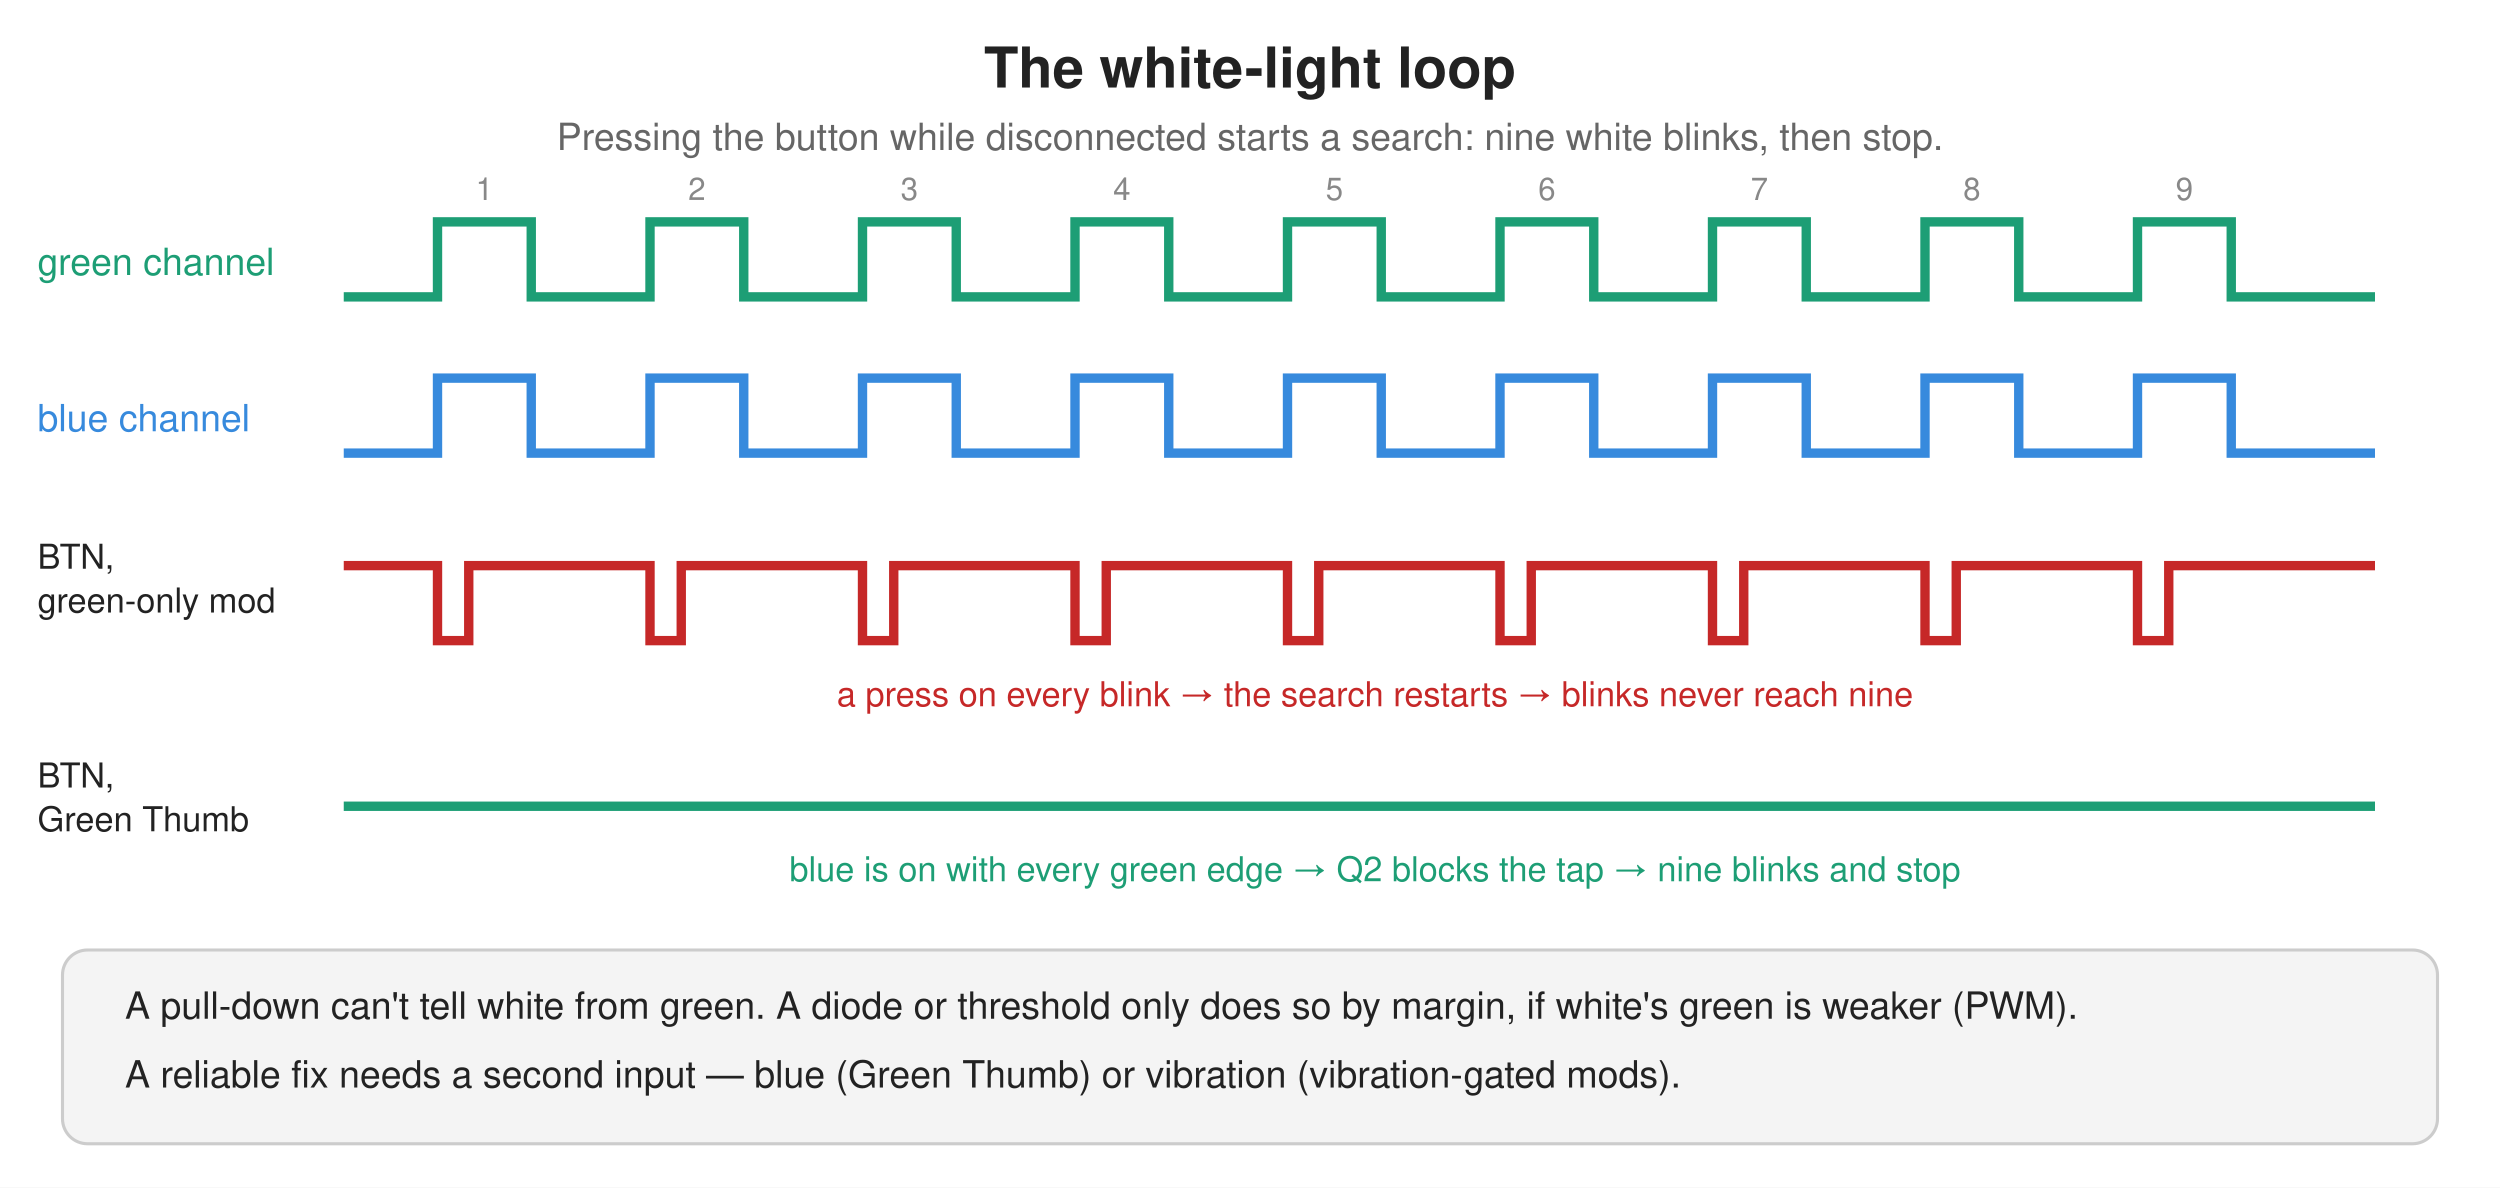
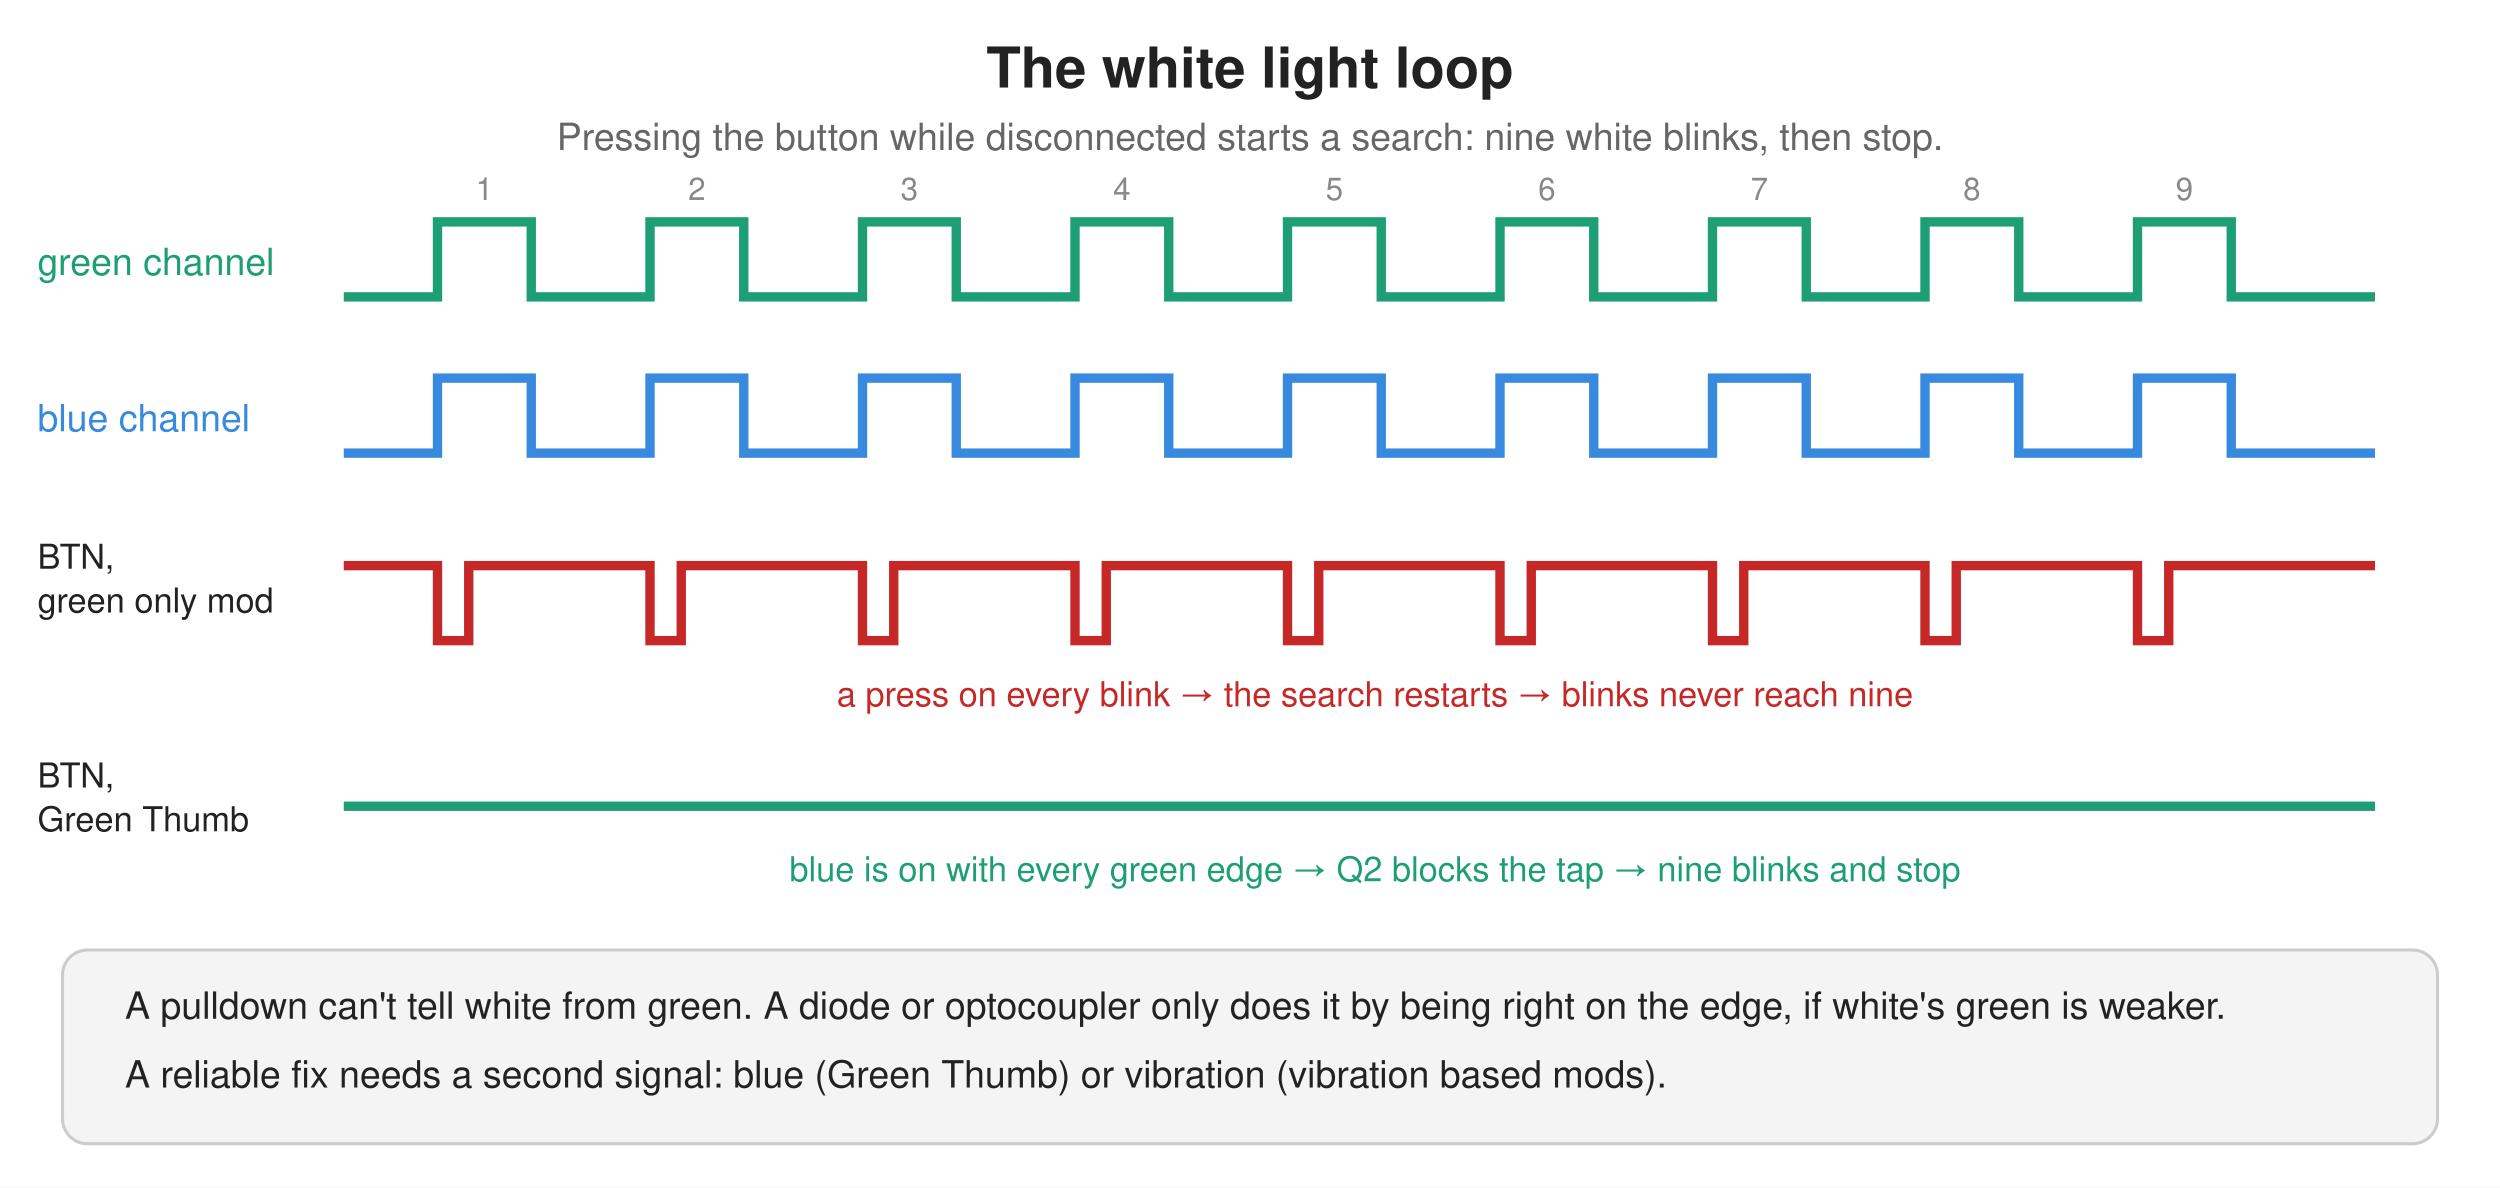
<svg xmlns="http://www.w3.org/2000/svg" viewBox="0 0 800 380" width="800" height="380" font-family="Helvetica, Arial, sans-serif">
  <rect width="800" height="380" fill="#ffffff" />
-   <text x="400" y="28" text-anchor="middle" font-size="18" font-weight="bold" fill="#222">The white-light loop</text>
+   <text x="400" y="28" text-anchor="middle" font-size="18" font-weight="bold" fill="#222">The white light loop</text>
  <text x="400" y="48" text-anchor="middle" font-size="12" fill="#666">Pressing the button while disconnected starts a search: nine white blinks, then stop.</text>
  <text x="12" y="88" font-size="12" fill="#1D9E75">green channel</text>
  <polyline points="110,95 140,95 140,71 170,71 170,95 208,95 208,71 238,71 238,95 276,95 276,71 306,71 306,95 344,95 344,71 374,71 374,95 412,95 412,71 442,71 442,95 480,95 480,71 510,71 510,95 548,95 548,71 578,71 578,95 616,95 616,71 646,71 646,95 684,95 684,71 714,71 714,95 760,95" fill="none" stroke="#1D9E75" stroke-width="3" />
  <text x="12" y="138" font-size="12" fill="#378ADD">blue channel</text>
  <polyline points="110,145 140,145 140,121 170,121 170,145 208,145 208,121 238,121 238,145 276,145 276,121 306,121 306,145 344,145 344,121 374,121 374,145 412,145 412,121 442,121 442,145 480,145 480,121 510,121 510,145 548,145 548,121 578,121 578,145 616,145 616,121 646,121 646,145 684,145 684,121 714,121 714,145 760,145" fill="none" stroke="#378ADD" stroke-width="3" />
  <text x="12" y="132" font-size="10" fill="#666"> </text>
  <text x="12" y="182" font-size="11" fill="#222">BTN,</text>
-   <text x="12" y="196" font-size="11" fill="#222">green-only mod</text>
+   <text x="12" y="196" font-size="11" fill="#222">green only mod</text>
  <polyline points="110,181 140,181 140,205 150,205 150,181 208,181 208,205 218,205 218,181 276,181 276,205 286,205 286,181 344,181 344,205 354,205 354,181 412,181 412,205 422,205 422,181 480,181 480,205 490,205 490,181 548,181 548,205 558,205 558,181 616,181 616,205 626,205 626,181 684,181 684,205 694,205 694,181 760,181" fill="none" stroke="#C62828" stroke-width="3" />
  <text x="440" y="226" text-anchor="middle" font-size="11" fill="#C62828">a press on every blink → the search restarts → blinks never reach nine</text>
  <text x="12" y="252" font-size="11" fill="#222">BTN,</text>
  <text x="12" y="266" font-size="11" fill="#222">Green Thumb</text>
  <polyline points="110,258 760,258" fill="none" stroke="#1D9E75" stroke-width="3" />
  <text x="440" y="282" text-anchor="middle" font-size="11" fill="#1D9E75">blue is on with every green edge → Q2 blocks the tap → nine blinks and stop</text>
  <text x="155" y="64" text-anchor="middle" font-size="10" fill="#888">1</text>
  <text x="223" y="64" text-anchor="middle" font-size="10" fill="#888">2</text>
  <text x="291" y="64" text-anchor="middle" font-size="10" fill="#888">3</text>
  <text x="359" y="64" text-anchor="middle" font-size="10" fill="#888">4</text>
  <text x="427" y="64" text-anchor="middle" font-size="10" fill="#888">5</text>
  <text x="495" y="64" text-anchor="middle" font-size="10" fill="#888">6</text>
  <text x="563" y="64" text-anchor="middle" font-size="10" fill="#888">7</text>
  <text x="631" y="64" text-anchor="middle" font-size="10" fill="#888">8</text>
  <text x="699" y="64" text-anchor="middle" font-size="10" fill="#888">9</text>
  <rect x="20" y="304" width="760" height="62" rx="8" fill="#f4f4f4" stroke="#ccc" />
-   <text x="40" y="326" font-size="12" fill="#222">A pull-down can't tell white from green. A diode or threshold only does so by margin, if white's green is weaker (PWM).</text>
-   <text x="40" y="348" font-size="12" fill="#222">A reliable fix needs a second input — blue (Green Thumb) or vibration (vibration-gated mods).</text>
+   <text x="40" y="326" font-size="12" fill="#222">A pulldown can't tell white from green. A diode or optocoupler only does it by being right on the edge, if white's green is weaker.</text>
+   <text x="40" y="348" font-size="12" fill="#222">A reliable fix needs a second signal: blue (Green Thumb) or vibration (vibration based mods).</text>
</svg>
